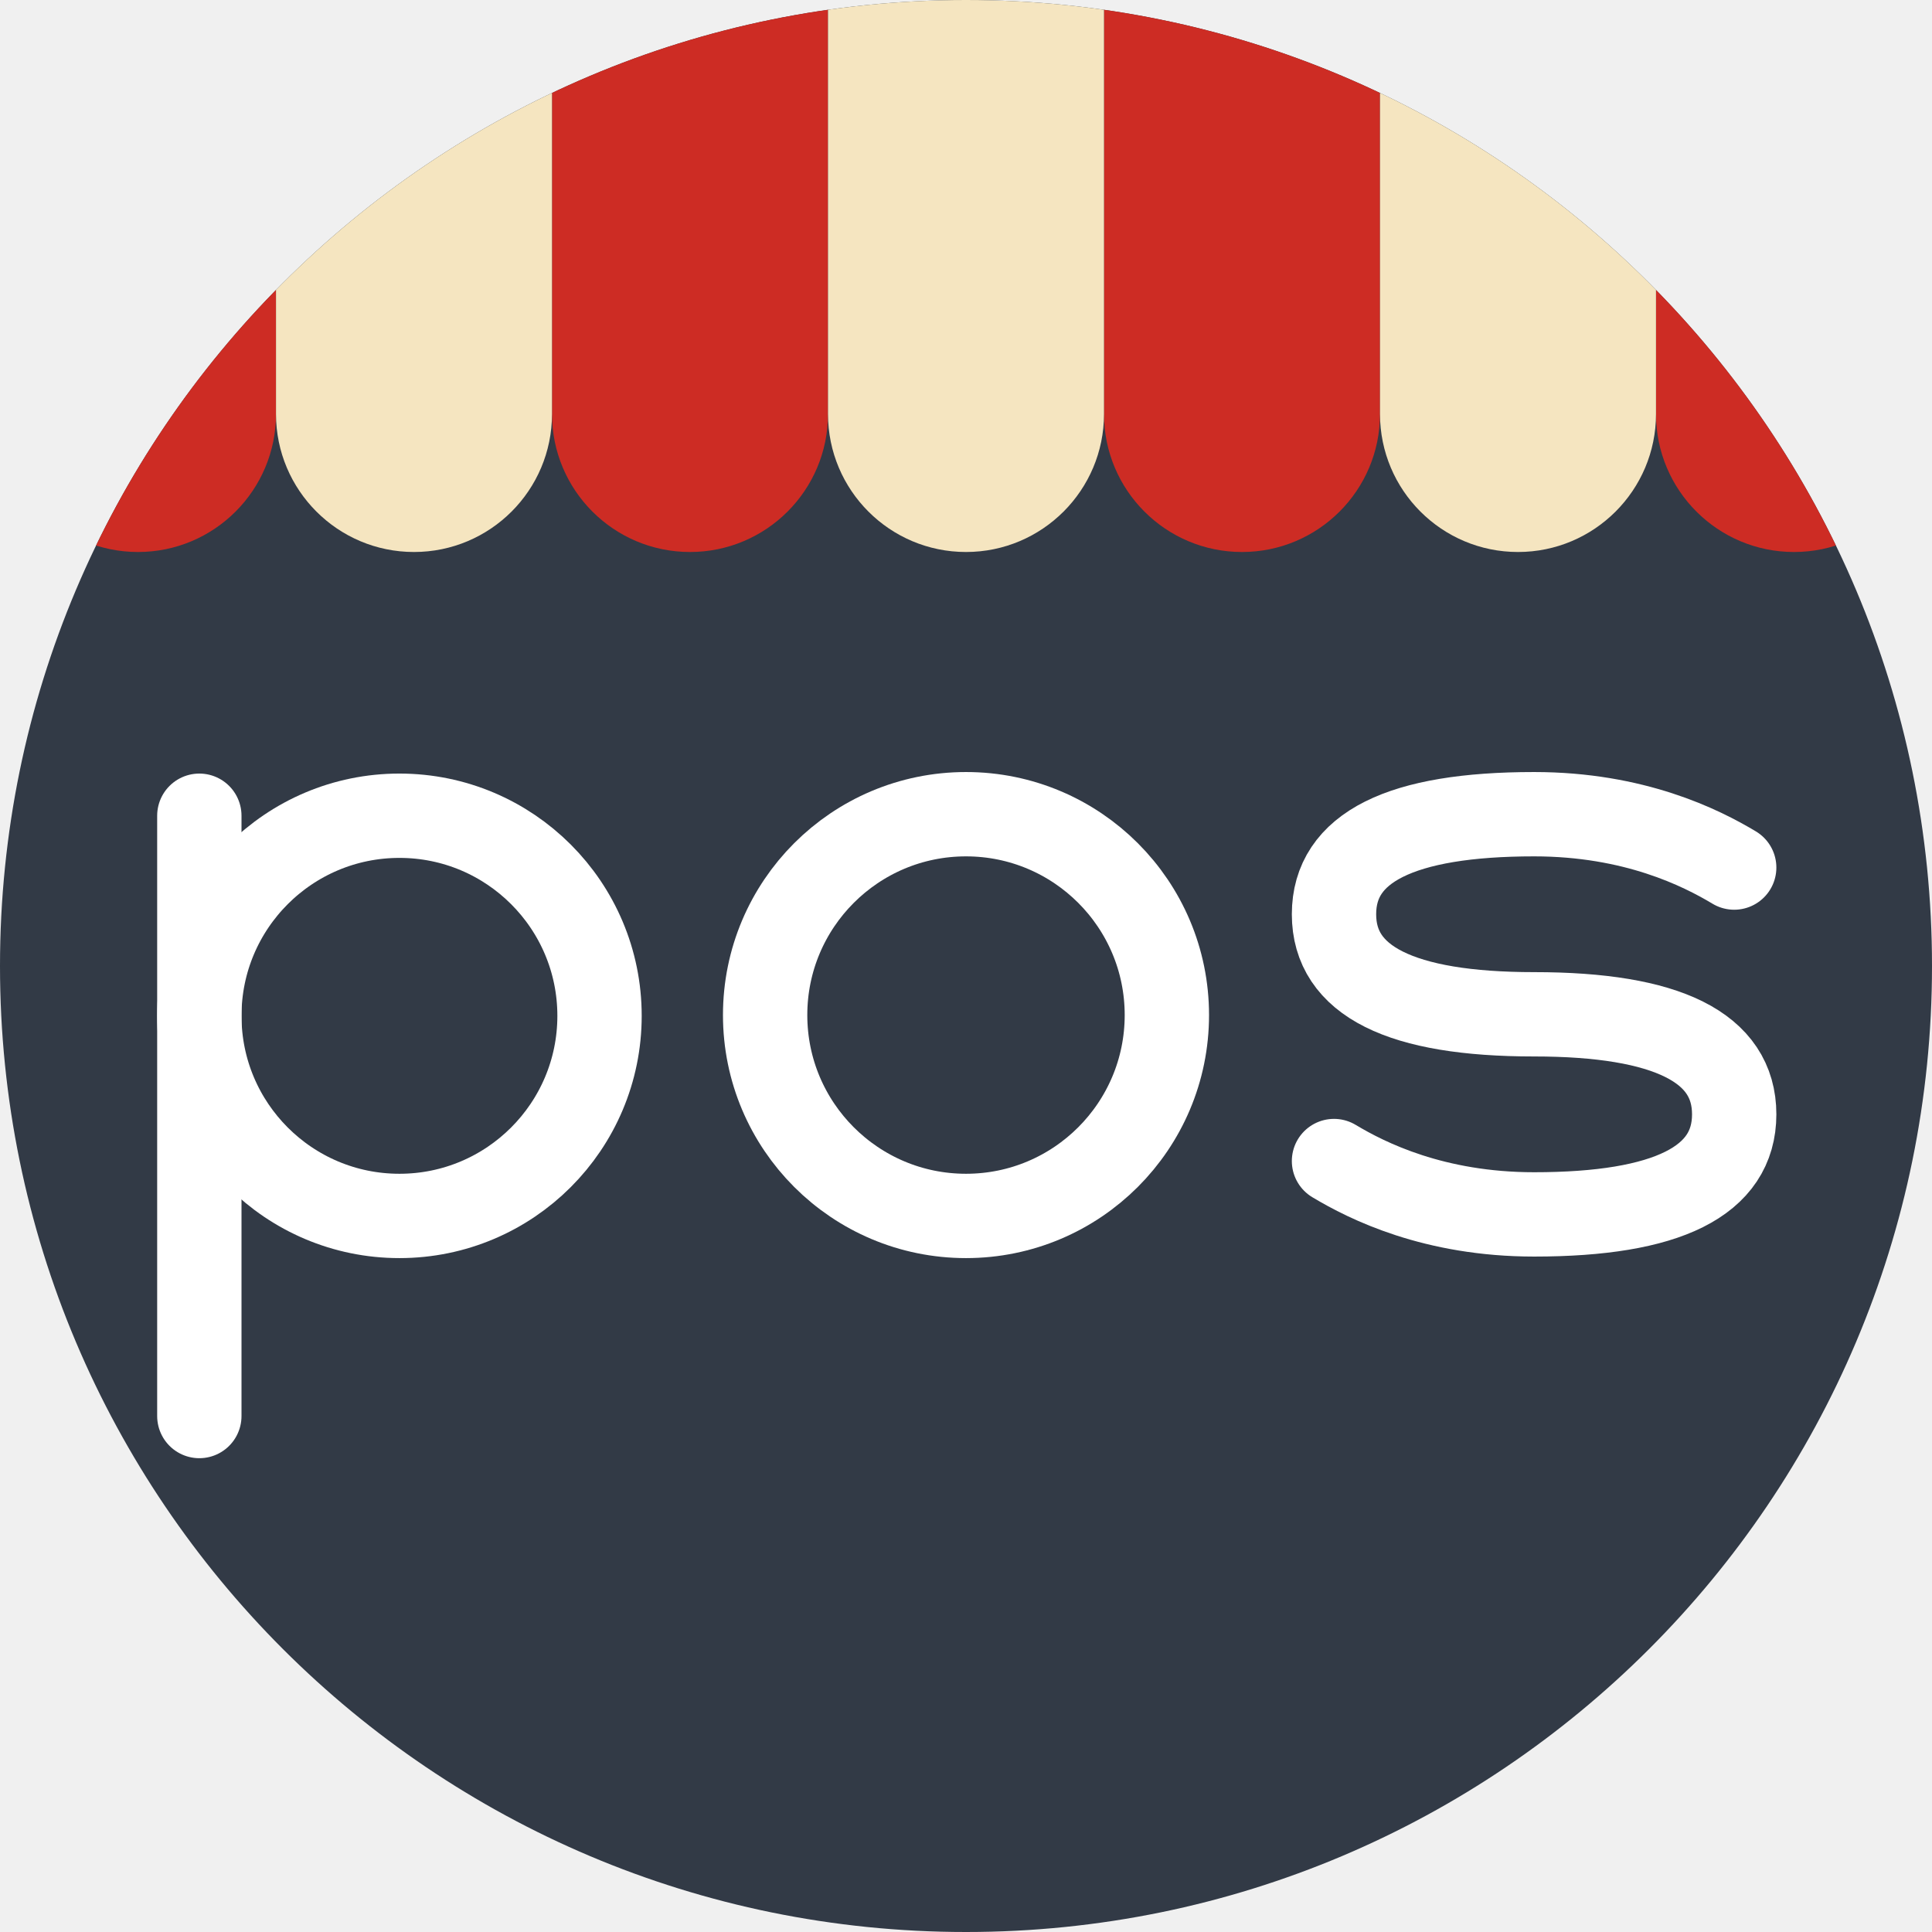
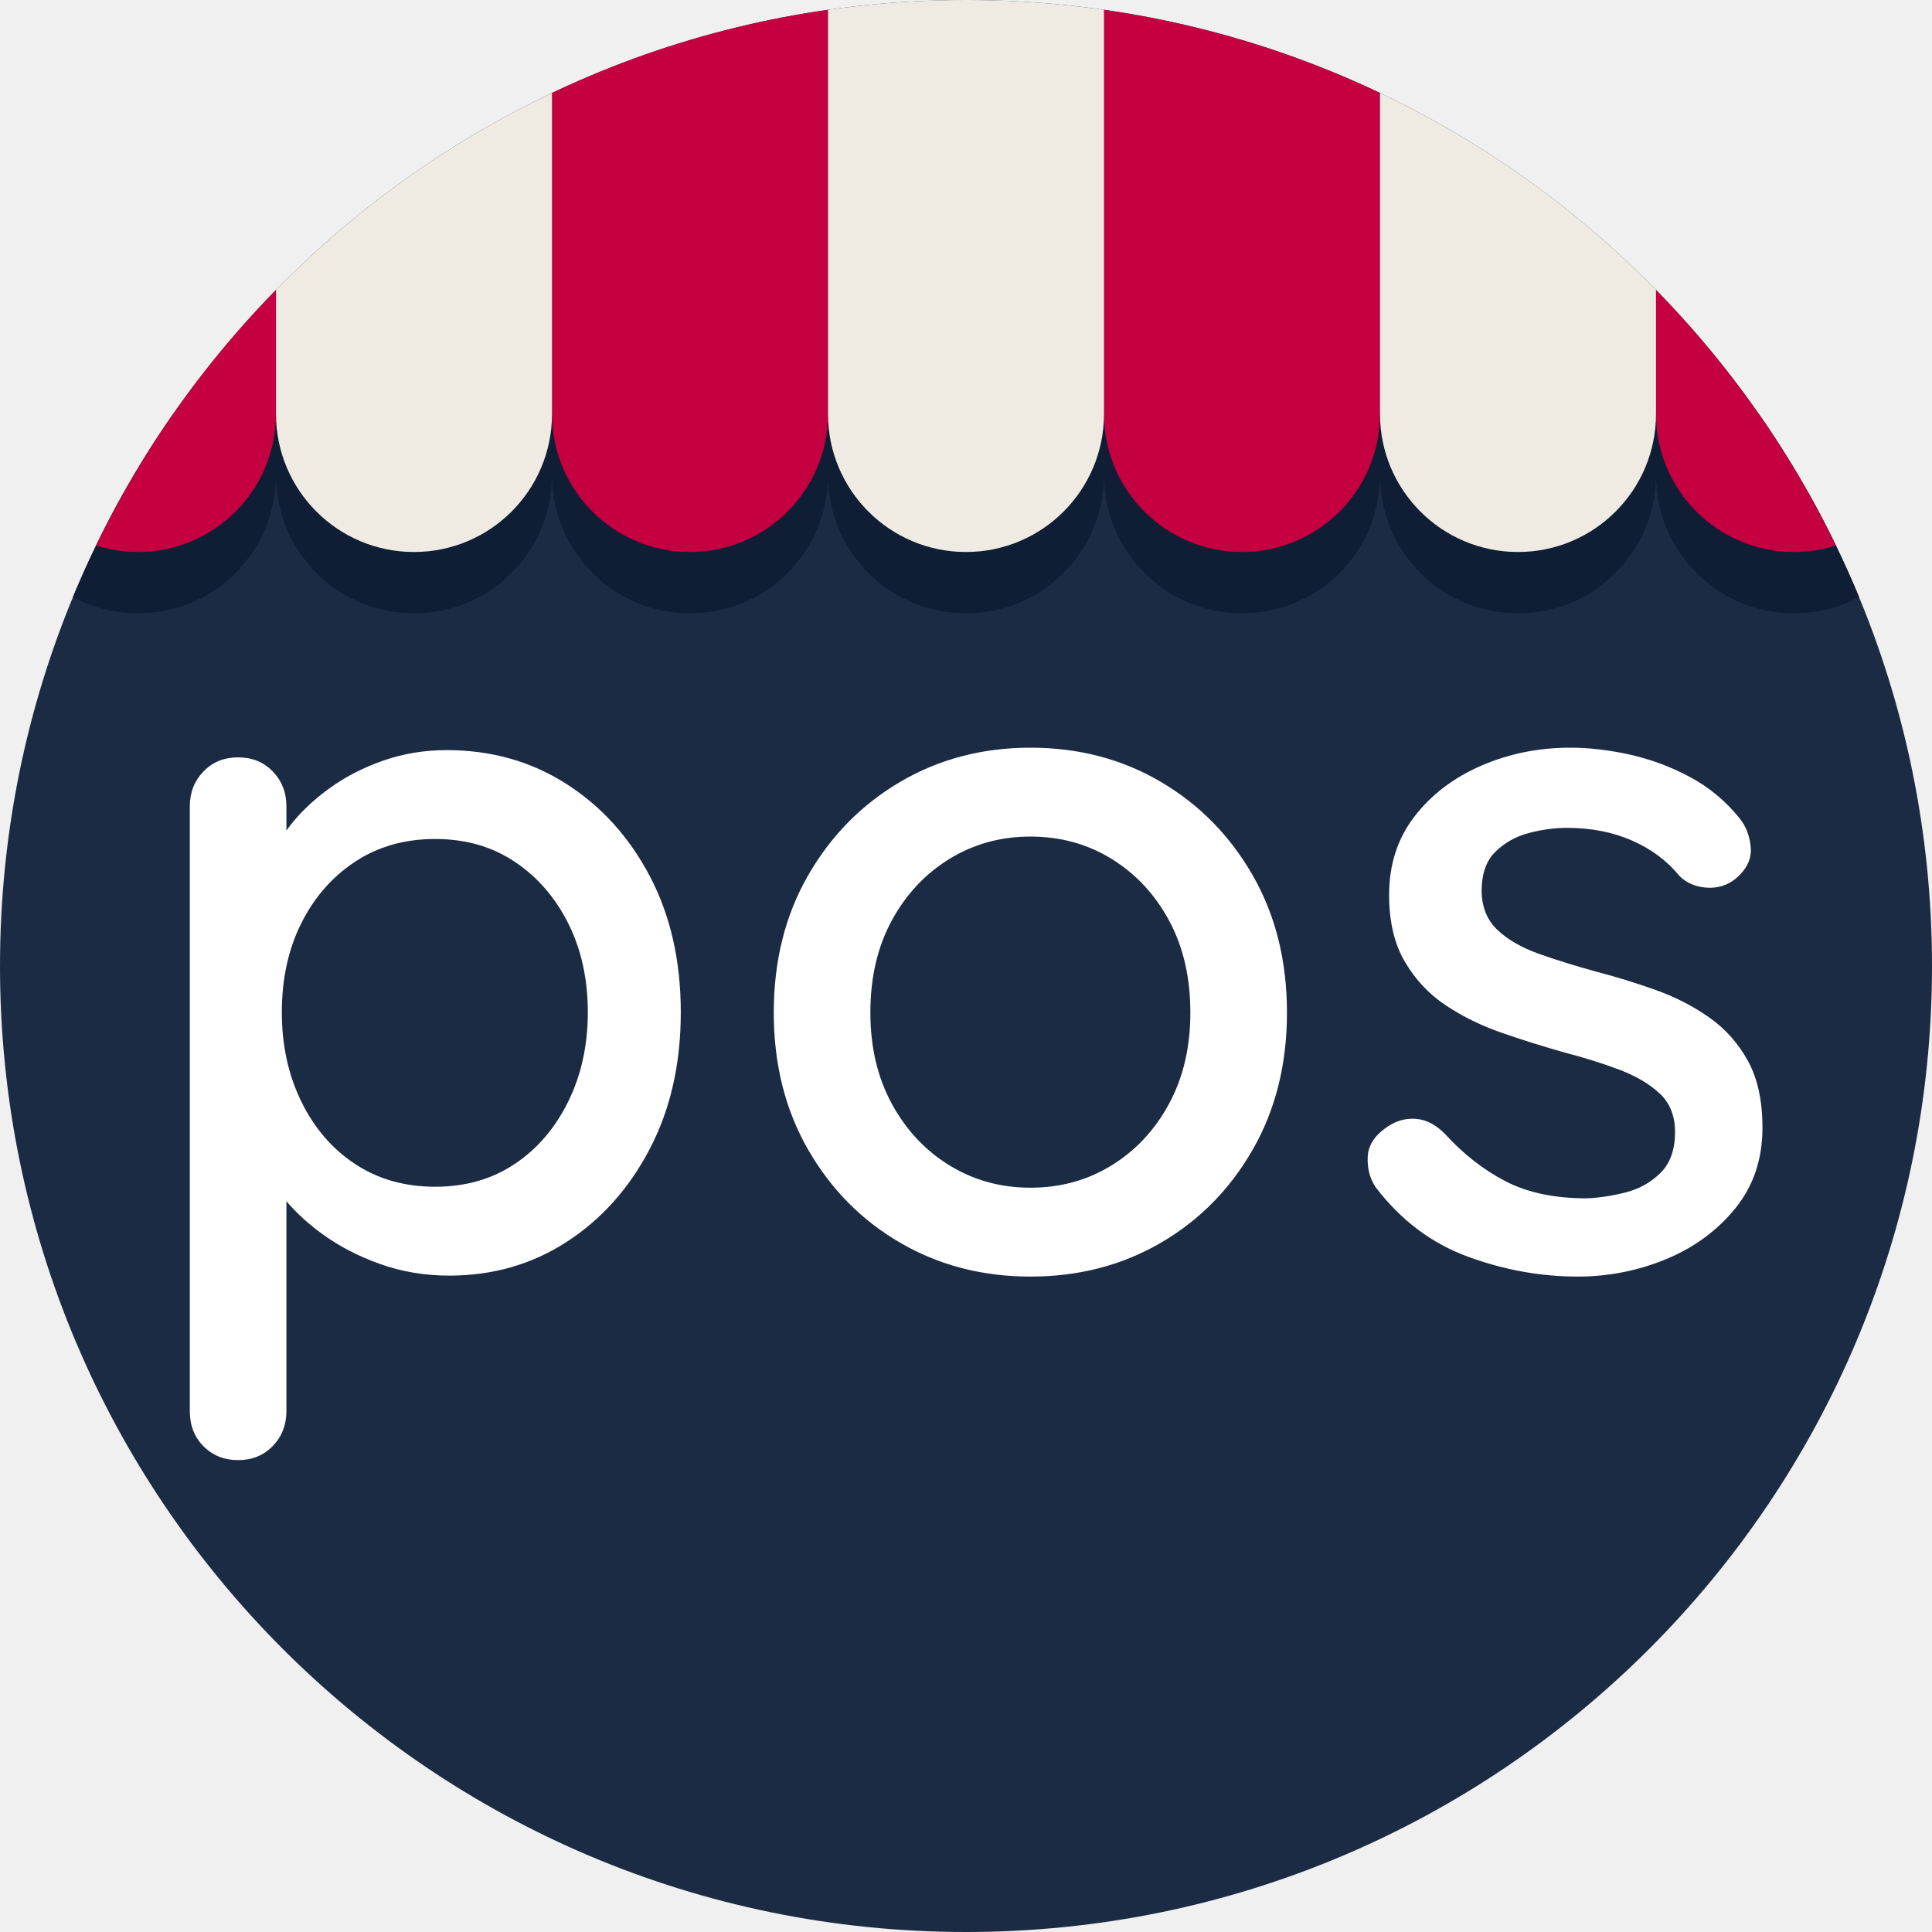
<svg xmlns="http://www.w3.org/2000/svg" viewBox="0 0 1260 1260">
  <defs>
    <clipPath id="circle-clip">
      <circle cx="630" cy="630" r="630" />
    </clipPath>
  </defs>
  <g clip-path="url(#circle-clip)">
-     <rect width="1260" height="1260" fill="#323A46" />
-     <g fill="#CD2C24">
-       <path d="M0,0 h180 v270 a90,90 0 1 1 -180,0 z        M360,0 h180 v270 a90,90 0 1 1 -180,0 z        M720,0 h180 v270 a90,90 0 1 1 -180,0 z        M1080,0 h180 v270 a90,90 0 1 1 -180,0 z" />
-     </g>
-     <g fill="#F5E5C0">
-       <path d="M180,0 h180 v270 a90,90 0 1 1 -180,0 z        M540,0 h180 v270 a90,90 0 1 1 -180,0 z        M900,0 h180 v270 a90,90 0 1 1 -180,0 z" />
-     </g>
-     <line x1="130" y1="923.5" x2="130" y2="532" fill="none" stroke="#FFF" stroke-linecap="round" stroke-width="55" />
-     <circle cx="260.5" cy="662.5" r="130.5" fill="none" stroke="#FFF" stroke-linecap="round" stroke-width="55" />
-     <circle cx="630" cy="662" r="131" fill="none" stroke="#FFF" stroke-linecap="round" stroke-width="55" />
-     <path d="m1131,565.8c-21.75,-13.05 -65.25,-34.8 -130.5,-34.8q-130.5,0 -130.5,65.25t130.5,65.25t130.5,65.25t-130.5,65.25c-65.25,0 -108.75,-21.75 -130.5,-34.8" fill="#FFF" fill-opacity="0" stroke="#FFF" stroke-linecap="round" stroke-width="55" />
+     <rect width="1260" height="1260" fill="#1C2B44" />
+     <path fill="#0F1E35" d="M0,270 H1260 V310 A90,90 0 1 1 1080,310 A90,90 0 1 1 900,310 A90,90 0 1 1 720,310 A90,90 0 1 1 540,310 A90,90 0 1 1 360,310 A90,90 0 1 1 180,310 A90,90 0 1 1 0,310 Z" />
+     <path fill="#C40040" d="M0,0 H180 V270 A90,90 0 1 1 0,270 Z M360,0 H540 V270 A90,90 0 1 1 360,270 Z M720,0 H900 V270 A90,90 0 1 1 720,270 Z M1080,0 H1260 V270 A90,90 0 1 1 1080,270 Z" />
+     <path fill="#EFEBE2" d="M180,0 H360 V270 A90,90 0 1 1 180,270 Z M540,0 H720 V270 A90,90 0 1 1 540,270 Z M900,0 H1080 V270 A90,90 0 1 1 900,270 Z" />
+     <path fill="#FFF" d="M291.22 489.2Q334.85 489.2 369.26 511.17Q403.67 533.14 423.83 571.49Q443.99 609.85 443.99 660.25Q443.99 710.49 423.83 749.15Q403.67 787.82 369.65 809.87Q335.63 831.92 293.11 831.92Q269.01 831.92 247.67 824.28Q226.33 816.64 209.71 804.44Q193.09 792.23 182.86 778.45Q172.62 764.67 170.1 752.86L186.79 744.51V920.28Q186.79 933.82 177.9 943.04Q169 952.25 155.29 952.25Q141.75 952.25 132.77 943.27Q123.79 934.29 123.79 920.28V525.9Q123.79 512.35 132.69 503.14Q141.59 493.93 155.29 493.93Q169 493.93 177.9 503.14Q186.79 512.35 186.79 525.9V569.21L176.71 563.86Q178.92 551.88 188.84 538.89Q198.76 525.9 214.36 514.48Q229.95 503.06 249.72 496.13Q269.48 489.2 291.22 489.2ZM283.81 547.16Q254.05 547.16 231.6 561.97Q209.16 576.77 196.48 602.13Q183.8 627.49 183.8 660.25Q183.8 692.38 196.48 718.36Q209.16 744.35 231.6 759.15Q254.05 773.96 283.81 773.96Q313.42 773.96 335.63 759.15Q357.84 744.35 370.6 718.36Q383.36 692.38 383.36 660.25Q383.36 627.64 370.6 602.21Q357.84 576.77 335.63 561.97Q313.42 547.16 283.81 547.16ZM839.32 660.4Q839.32 710.8 817.03 749.7Q794.75 788.61 756.94 810.58Q719.14 832.55 672.05 832.55Q625.12 832.55 587.24 810.58Q549.36 788.61 527 749.7Q504.63 710.8 504.63 660.4Q504.63 609.85 527 570.94Q549.36 532.04 587.24 509.83Q625.12 487.62 672.05 487.62Q719.14 487.62 756.94 509.83Q794.75 532.04 817.03 570.94Q839.32 609.85 839.32 660.4ZM776.32 660.4Q776.32 626.07 762.46 600.39Q748.6 574.72 724.97 560.15Q701.35 545.59 672.05 545.59Q642.91 545.59 619.21 560.15Q595.51 574.72 581.57 600.39Q567.63 626.07 567.63 660.4Q567.63 694.11 581.57 719.78Q595.51 745.45 619.21 760.02Q642.91 774.59 672.05 774.59Q701.35 774.59 724.97 760.02Q748.6 745.45 762.46 719.78Q776.32 694.11 776.32 660.4ZM897.28 774.43Q891.45 765.93 892 754.35Q892.55 742.77 905.47 734.43Q913.81 728.91 923.66 729.7Q933.5 730.49 942.48 739.62Q960.28 759.15 981.78 770.34Q1003.27 781.52 1034.62 781.52Q1046.9 781.05 1060.21 777.66Q1073.52 774.27 1082.97 764.9Q1092.42 755.53 1092.42 738.21Q1092.42 722.46 1082.34 713.09Q1072.26 703.72 1055.96 697.57Q1039.66 691.43 1020.28 686.39Q1000.12 680.72 979.81 673.71Q959.49 666.7 942.95 655.68Q926.41 644.65 916.18 627.17Q905.94 609.69 905.94 583.7Q905.94 553.93 922.48 532.51Q939.01 511.09 966.03 499.36Q993.04 487.62 1024.07 487.62Q1042.49 487.62 1062.81 492.11Q1083.13 496.6 1102.03 506.68Q1120.93 516.76 1134.47 533.62Q1140.93 541.65 1141.8 552.91Q1142.66 564.17 1131.64 573.31Q1123.61 579.61 1113.05 578.9Q1102.5 578.19 1095.57 571.57Q1083.44 556.61 1064.54 548.26Q1045.64 539.91 1022.02 539.91Q1009.73 539.91 996.97 543.3Q984.22 546.69 975.24 555.51Q966.26 564.33 966.26 581.34Q966.58 597.09 976.74 606.62Q986.89 616.14 1004.06 622.21Q1021.23 628.27 1041.39 633.78Q1060.76 638.83 1079.9 645.68Q1099.03 652.53 1114.71 663.55Q1130.38 674.58 1139.91 691.82Q1149.43 709.07 1149.43 735.53Q1149.43 766.24 1131.72 788.06Q1114 809.87 1086.51 821.21Q1059.03 832.55 1028.79 832.55Q992.72 832.55 957.28 819.56Q921.85 806.56 897.28 774.43Z" />
  </g>
</svg>
